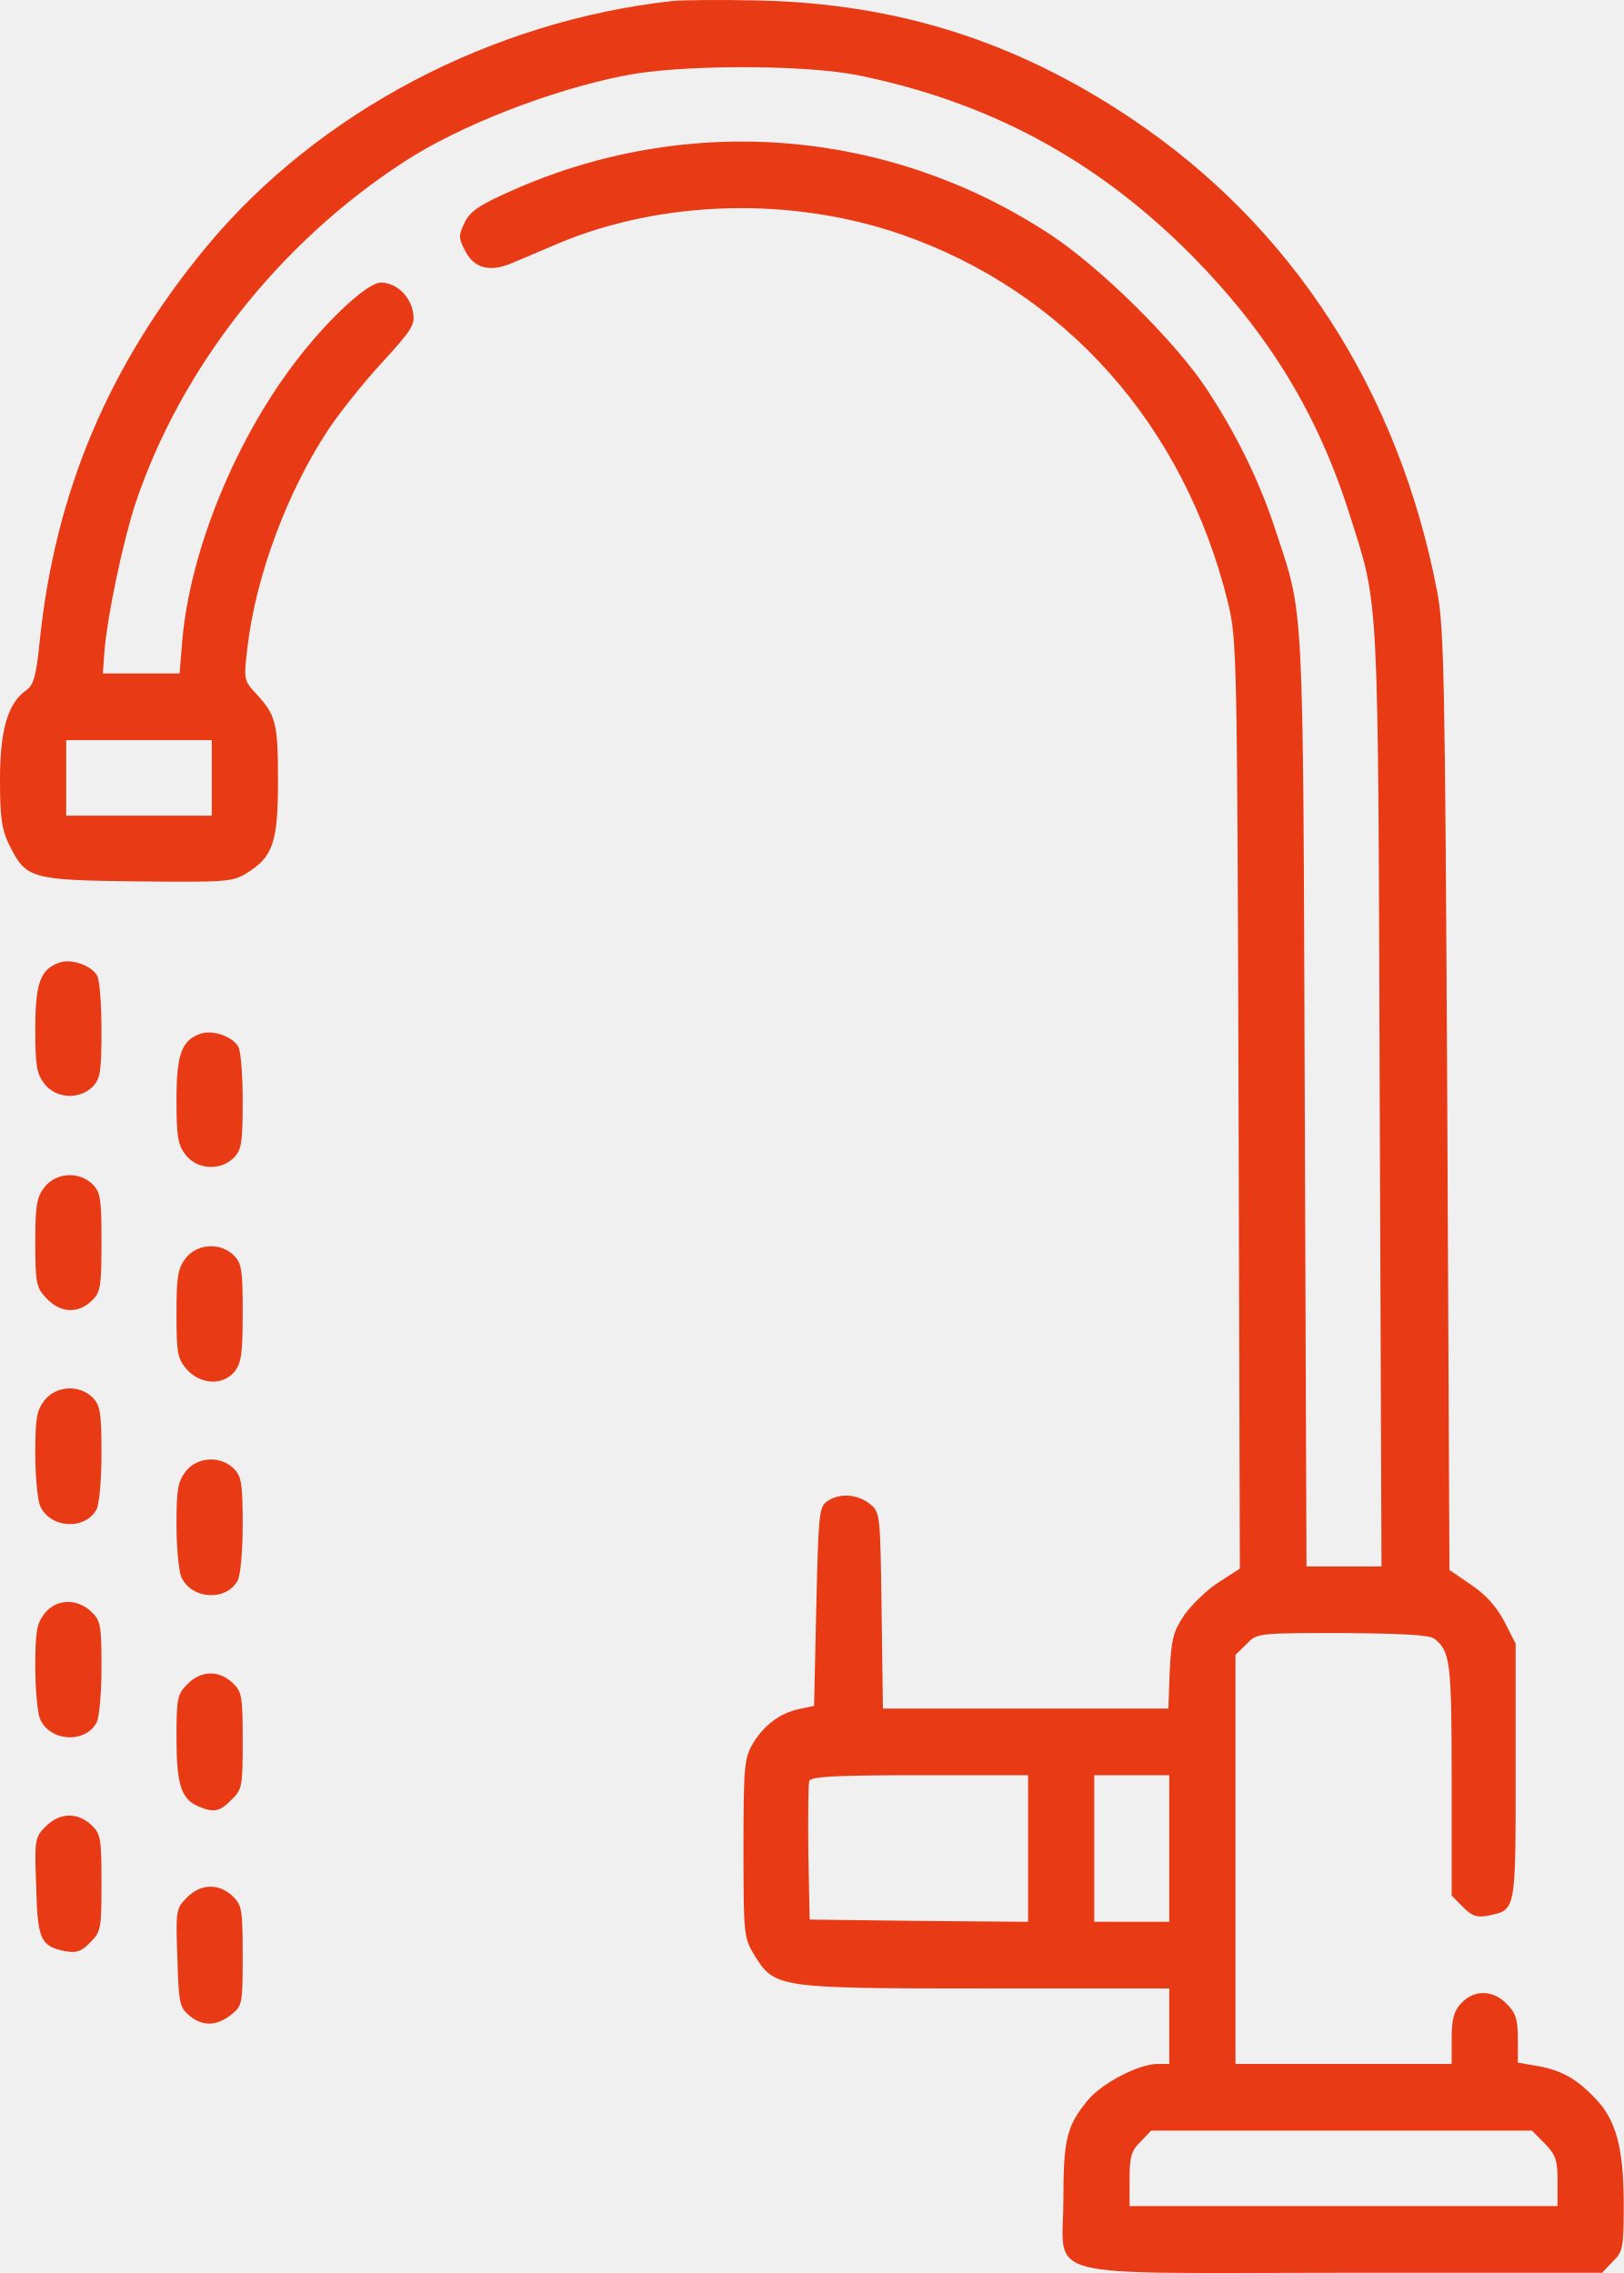
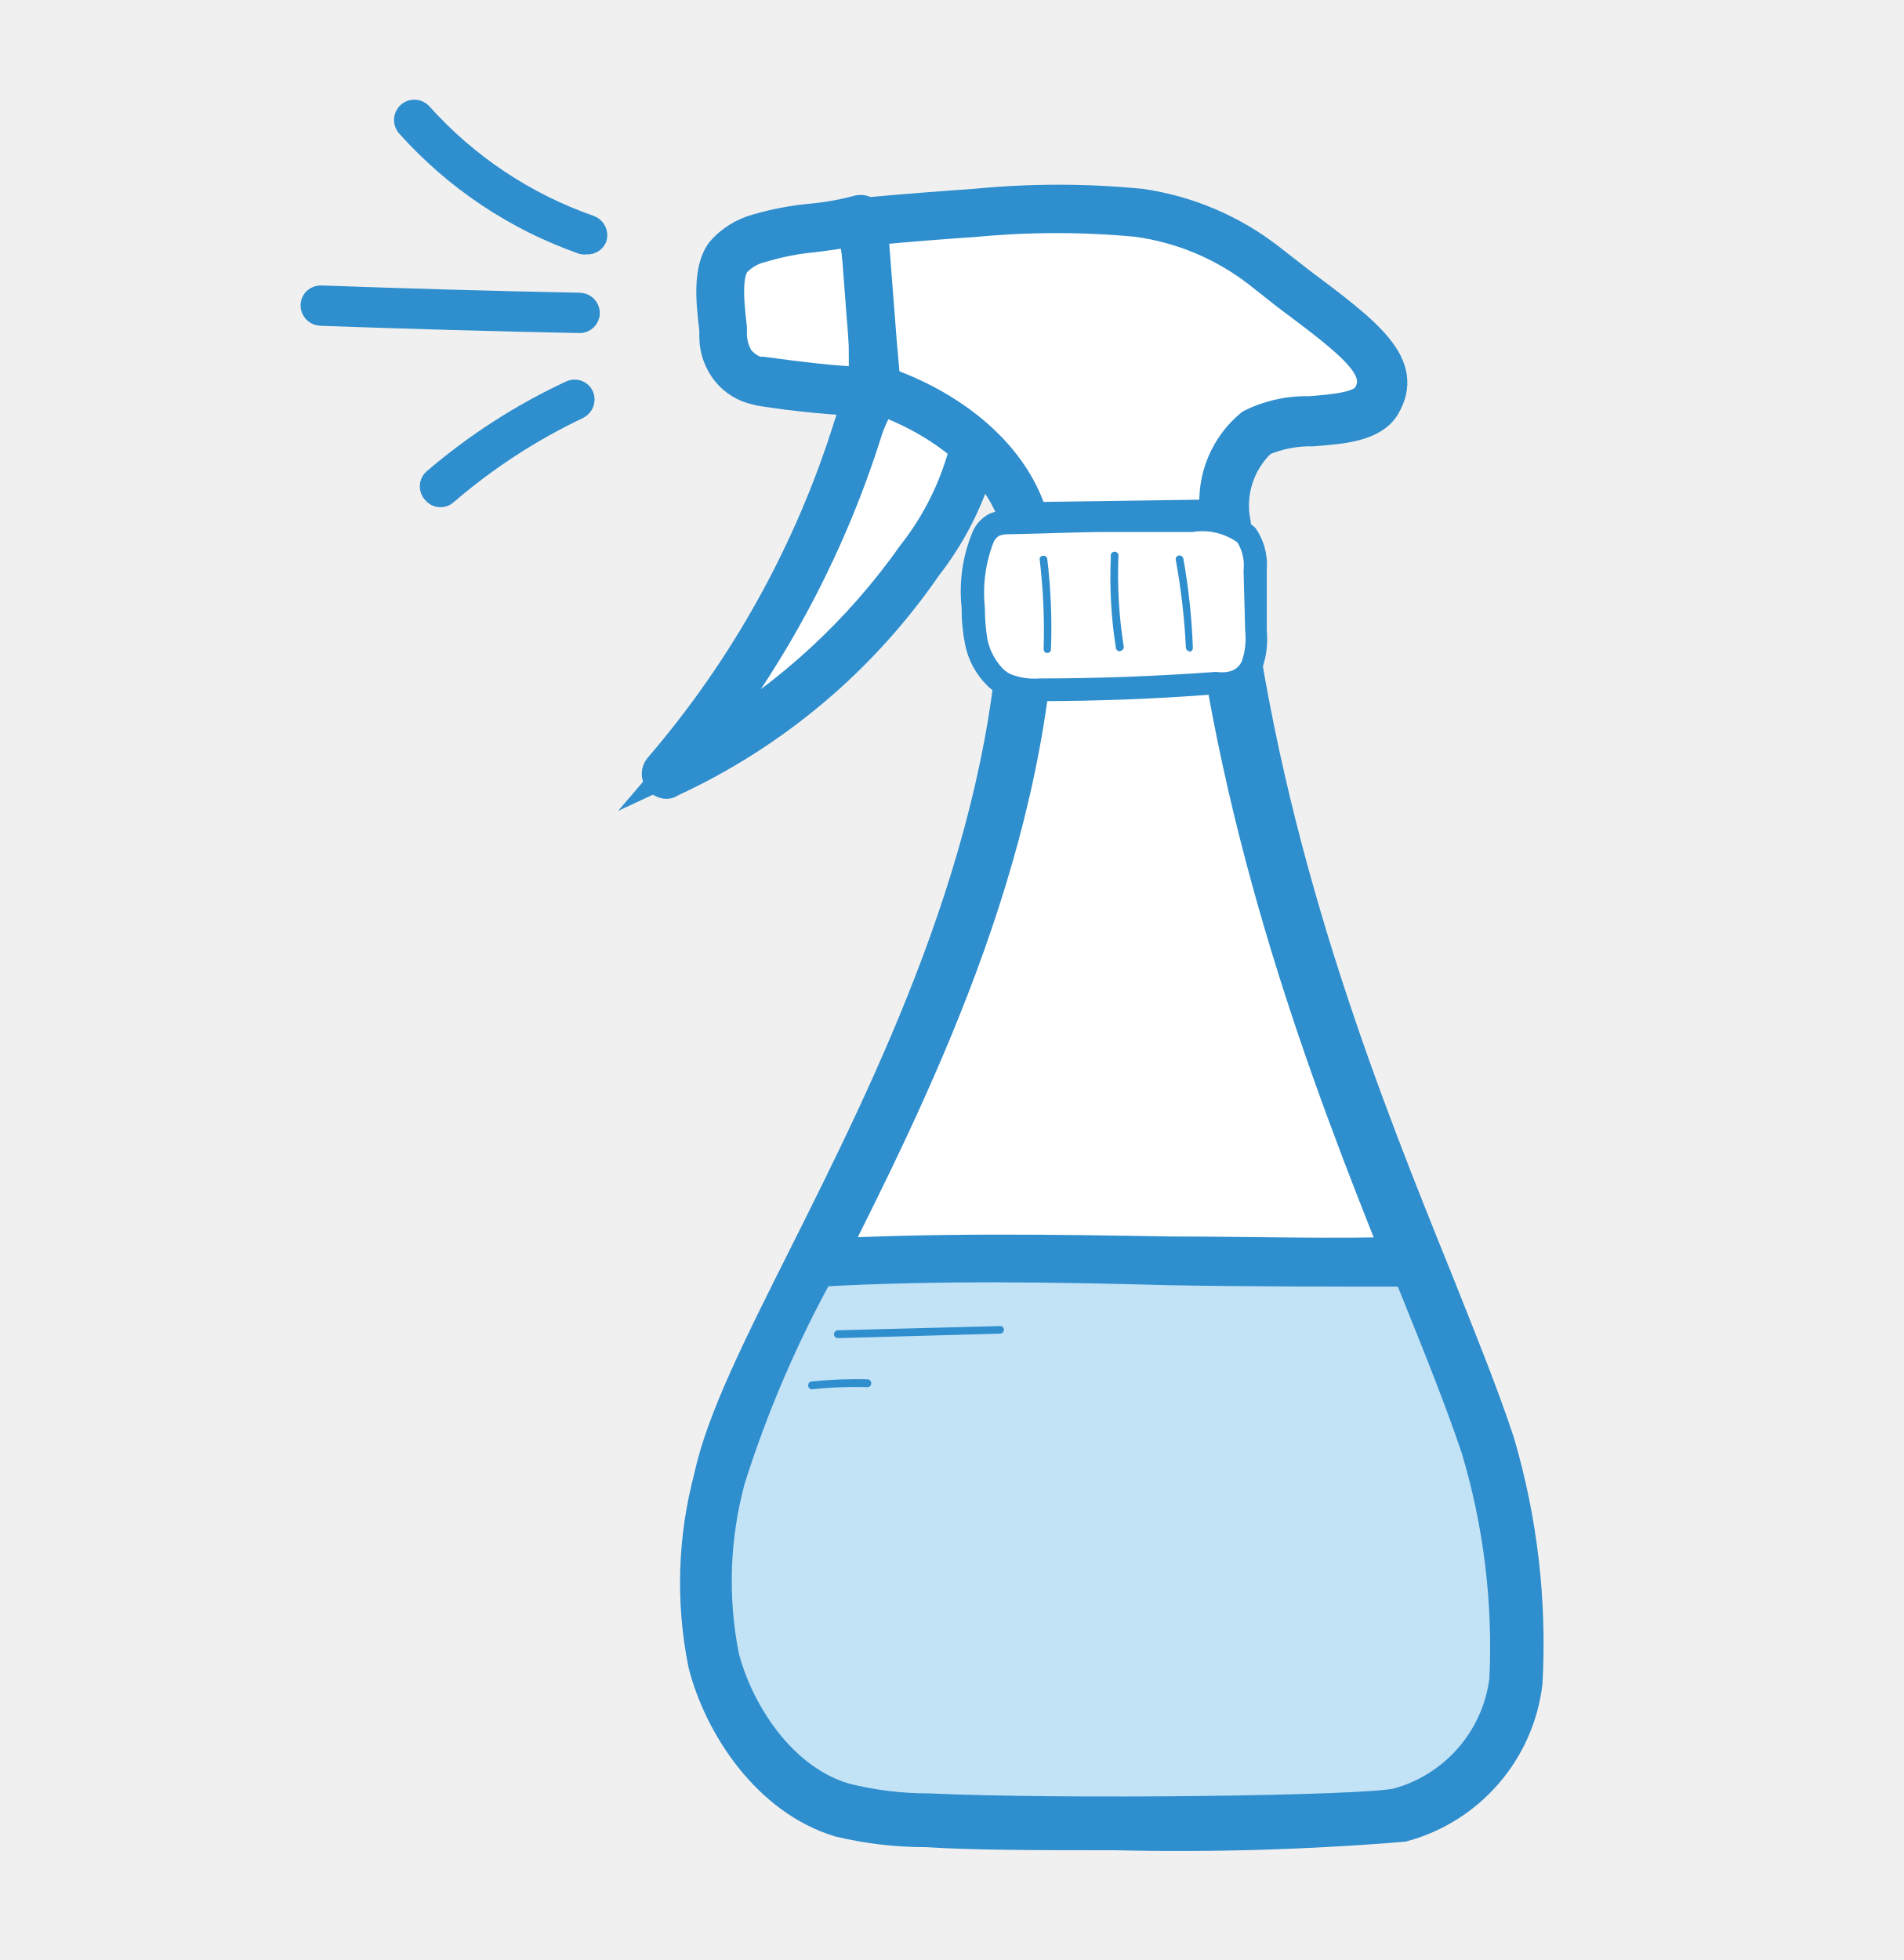
- <svg xmlns="http://www.w3.org/2000/svg" width="50" height="70" viewBox="0 0 50 70" fill="none">
-   <path d="M20.72 0.029C15.136 0.644 9.81 3.449 6.372 7.58C3.356 11.22 1.698 15.146 1.223 19.743C1.114 20.837 1.033 21.097 0.802 21.261C0.245 21.658 0 22.465 0 24.011C0 25.174 0.054 25.543 0.272 25.995C0.802 27.062 0.91 27.103 4.212 27.144C6.943 27.171 7.16 27.158 7.582 26.898C8.41 26.392 8.56 25.94 8.56 24.052C8.56 22.274 8.505 22.027 7.88 21.357C7.514 20.96 7.5 20.933 7.622 19.921C7.88 17.732 8.845 15.146 10.109 13.231C10.448 12.724 11.182 11.794 11.753 11.178C12.704 10.139 12.785 10.002 12.717 9.605C12.622 9.099 12.188 8.702 11.726 8.702C11.345 8.702 10.217 9.715 9.239 10.96C7.296 13.422 5.856 16.911 5.611 19.743L5.53 20.741H4.348H3.166L3.22 20.016C3.315 18.908 3.791 16.678 4.158 15.543C5.557 11.343 8.587 7.485 12.446 4.981C14.144 3.873 16.943 2.778 19.239 2.327C20.924 1.985 24.728 1.985 26.399 2.313C30.448 3.134 33.764 4.913 36.698 7.868C39.062 10.262 40.584 12.752 41.562 15.857C42.473 18.73 42.432 17.978 42.486 33.834L42.541 48.24H41.386H40.231L40.177 33.902C40.122 18.142 40.163 19.018 39.266 16.295C38.777 14.804 38.071 13.367 37.16 11.986C36.209 10.536 33.9 8.251 32.364 7.238C27.419 3.969 21.236 3.449 15.788 5.857C14.742 6.322 14.484 6.5 14.307 6.855C14.117 7.252 14.117 7.334 14.321 7.717C14.592 8.264 15.082 8.388 15.734 8.114C16.005 8.005 16.671 7.717 17.188 7.498C20.38 6.158 24.348 6.048 27.731 7.211C32.799 8.962 36.467 13.094 37.812 18.552C38.084 19.688 38.098 20.03 38.139 34.012L38.179 48.308L37.541 48.719C37.188 48.938 36.712 49.403 36.481 49.717C36.128 50.251 36.073 50.443 36.019 51.469L35.978 52.618H31.59H27.188L27.147 49.594C27.106 46.612 27.106 46.571 26.78 46.311C26.399 46.01 25.842 45.969 25.462 46.242C25.217 46.42 25.204 46.667 25.136 49.485L25.068 52.536L24.606 52.632C24.022 52.755 23.505 53.138 23.166 53.726C22.921 54.15 22.894 54.437 22.894 56.927C22.894 59.581 22.908 59.677 23.22 60.197C23.859 61.223 23.899 61.237 30.34 61.237H36.005V62.4V63.562H35.639C35.068 63.562 33.94 64.151 33.505 64.671C32.853 65.45 32.745 65.874 32.745 67.721C32.745 70.252 31.78 69.993 41.4 69.993H49.334L49.66 69.65C49.973 69.35 50 69.226 50 67.899C50 66.162 49.769 65.286 49.117 64.616C48.533 64 48.044 63.74 47.296 63.617L46.739 63.521V62.783C46.739 62.181 46.671 61.989 46.4 61.715C45.978 61.278 45.394 61.264 45 61.688C44.769 61.934 44.701 62.181 44.701 62.783V63.562H41.372H38.044V57.269V50.962L38.383 50.634C38.709 50.292 38.723 50.292 41.331 50.292C43.179 50.306 44.022 50.347 44.171 50.47C44.66 50.853 44.701 51.181 44.701 54.807V58.377L45.054 58.733C45.326 59.007 45.475 59.062 45.829 58.993C46.685 58.815 46.671 58.884 46.671 54.56V50.62L46.331 49.95C46.087 49.485 45.761 49.115 45.312 48.815L44.633 48.349L44.565 33.902C44.497 20.947 44.47 19.319 44.253 18.21C43.071 12.054 39.796 6.978 34.864 3.668C31.304 1.274 27.636 0.111 23.37 0.015C22.215 -0.012 21.019 0.001 20.72 0.029ZM6.522 23.956V25.119H4.28H2.038V23.956V22.794H4.28H6.522V23.956ZM31.658 56.927V59.185L28.302 59.157L24.932 59.116L24.891 57.064C24.878 55.942 24.891 54.944 24.919 54.848C24.973 54.711 25.72 54.67 28.329 54.67H31.658V56.927ZM36.005 56.927V59.185H34.85H33.696V56.927V54.67H34.85H36.005V56.927ZM47.568 66.011C47.908 66.367 47.962 66.517 47.962 67.174V67.94H41.372H34.783V67.12C34.783 66.422 34.837 66.23 35.122 65.957L35.448 65.615H41.304H47.174L47.568 66.011Z" fill="#E83A15" />
-   <path d="M1.821 29.648C1.236 29.853 1.087 30.291 1.087 31.7C1.087 32.822 1.128 33.068 1.372 33.382C1.726 33.834 2.446 33.875 2.853 33.465C3.084 33.232 3.125 33.013 3.125 31.741C3.125 30.947 3.071 30.181 2.989 30.044C2.813 29.73 2.188 29.511 1.821 29.648Z" fill="#E83A15" />
-   <path d="M6.169 31.837C5.584 32.042 5.435 32.48 5.435 33.889C5.435 35.01 5.476 35.257 5.72 35.571C6.073 36.023 6.794 36.064 7.201 35.653C7.432 35.421 7.473 35.202 7.473 33.93C7.473 33.136 7.419 32.37 7.337 32.233C7.16 31.919 6.535 31.7 6.169 31.837Z" fill="#E83A15" />
-   <path d="M1.372 36.557C1.128 36.871 1.087 37.117 1.087 38.267C1.087 39.457 1.114 39.648 1.399 39.949C1.834 40.442 2.405 40.483 2.853 40.032C3.098 39.785 3.125 39.58 3.125 38.253C3.125 36.926 3.098 36.721 2.853 36.474C2.446 36.064 1.726 36.105 1.372 36.557Z" fill="#E83A15" />
-   <path d="M5.72 38.745C5.476 39.06 5.435 39.306 5.435 40.455C5.435 41.659 5.462 41.837 5.747 42.166C6.169 42.644 6.861 42.685 7.228 42.234C7.432 41.974 7.473 41.673 7.473 40.428C7.473 39.115 7.446 38.91 7.201 38.663C6.794 38.253 6.073 38.294 5.72 38.745Z" fill="#E83A15" />
-   <path d="M1.372 43.123C1.128 43.438 1.087 43.684 1.087 44.765C1.087 45.463 1.155 46.188 1.236 46.379C1.549 47.077 2.636 47.132 2.976 46.475C3.057 46.325 3.125 45.559 3.125 44.765C3.125 43.493 3.084 43.274 2.853 43.041C2.446 42.631 1.726 42.672 1.372 43.123Z" fill="#E83A15" />
-   <path d="M5.72 45.312C5.476 45.627 5.435 45.873 5.435 46.954C5.435 47.651 5.503 48.377 5.584 48.568C5.897 49.266 6.984 49.321 7.323 48.664C7.405 48.513 7.473 47.747 7.473 46.954C7.473 45.681 7.432 45.463 7.201 45.23C6.794 44.82 6.073 44.861 5.72 45.312Z" fill="#E83A15" />
-   <path d="M1.372 49.69C1.128 50.005 1.087 50.251 1.087 51.332C1.087 52.029 1.155 52.755 1.236 52.946C1.549 53.644 2.636 53.699 2.976 53.042C3.057 52.891 3.125 52.139 3.125 51.345C3.125 50.046 3.098 49.909 2.813 49.635C2.364 49.211 1.726 49.239 1.372 49.69Z" fill="#E83A15" />
-   <path d="M5.774 51.865C5.462 52.166 5.435 52.303 5.435 53.493C5.435 54.93 5.571 55.381 6.073 55.614C6.563 55.833 6.766 55.806 7.133 55.422C7.459 55.108 7.473 54.998 7.473 53.603C7.473 52.221 7.446 52.098 7.16 51.824C6.739 51.428 6.182 51.441 5.774 51.865Z" fill="#E83A15" />
-   <path d="M1.413 56.243C1.073 56.585 1.06 56.64 1.114 58.09C1.155 59.732 1.25 59.937 1.997 60.087C2.351 60.156 2.5 60.101 2.772 59.828C3.111 59.486 3.125 59.404 3.125 57.981C3.125 56.599 3.098 56.476 2.812 56.202C2.391 55.805 1.834 55.819 1.413 56.243Z" fill="#E83A15" />
-   <path d="M5.761 58.432C5.421 58.774 5.408 58.829 5.462 60.293C5.503 61.688 5.53 61.825 5.829 62.071C6.236 62.413 6.671 62.4 7.12 62.044C7.459 61.77 7.473 61.729 7.473 60.224C7.473 58.788 7.446 58.665 7.16 58.391C6.739 57.994 6.182 58.008 5.761 58.432Z" fill="#E83A15" />
+ <svg xmlns="http://www.w3.org/2000/svg" id="Layer_1" data-name="Layer 1" viewBox="0 0 68 70">
+   <defs>
+     <style>.cls-1,.cls-5,.cls-6{fill:#fff;}.cls-1,.cls-2,.cls-3,.cls-4,.cls-5,.cls-8{stroke:#2f8ecd;stroke-miterlimit:10;}.cls-1,.cls-2{stroke-width:1.22px;}.cls-2,.cls-4,.cls-7,.cls-8{fill:#2f8ecd;}.cls-3{fill:#c2e2f6;}.cls-3,.cls-4,.cls-5{stroke-width:0.92px;}.cls-8{stroke-width:0.61px;}</style>
+   </defs>
+   <path class="cls-1" d="M36.69,21.61C36.14,35.24,27,47.08,25.76,52.78a14.26,14.26,0,0,0-.22,6.49c.55,2.12,2.2,4.58,4.53,5.28a12.05,12.05,0,0,0,3.06.39c4.69.22,15.69.11,16.85-.2A5.56,5.56,0,0,0,54.07,60a25,25,0,0,0-1-8.4C51,45.35,45.53,35,43.69,21.61,40.56,19.22,36.89,16.84,36.69,21.61Z" />
+   <path class="cls-2" d="M39.83,65.47c-2.57,0-5.06,0-6.72-.11A13.17,13.17,0,0,1,30,65c-2.52-.76-4.24-3.35-4.81-5.58a14.58,14.58,0,0,1,.21-6.67c.42-2,1.79-4.72,3.37-7.87,3-6,7.2-14.32,7.56-23.23h0c.07-1.61.51-2.58,1.36-3,1.54-.72,3.94.86,6.3,2.67a.37.37,0,0,1,.16.27c1.35,9.78,4.68,18.05,7.12,24.09.89,2.23,1.67,4.16,2.22,5.83a25.4,25.4,0,0,1,1,8.58,6,6,0,0,1-4.39,5.08A97.74,97.74,0,0,1,39.83,65.47ZM36.69,21.61l.42,0c-.37,9.09-4.58,17.46-7.65,23.57a38.9,38.9,0,0,0-3.3,7.67,13.8,13.8,0,0,0-.22,6.29c.5,1.94,2,4.33,4.25,5a12.12,12.12,0,0,0,3,.37c4.73.22,15.67.09,16.72-.19A5.17,5.17,0,0,0,53.66,60a24.57,24.57,0,0,0-1-8.22c-.55-1.64-1.32-3.56-2.21-5.78C48,39.91,44.68,31.65,43.31,21.84c-1.31-1-4.07-3.06-5.32-2.47-.54.25-.83,1-.88,2.26Z" />
+   <path class="cls-3" d="M50.52,45c-7.29.13-14.19-.35-21.46.06a42.54,42.54,0,0,0-3.3,7.69,14.26,14.26,0,0,0-.22,6.49c.55,2.12,2.2,4.58,4.53,5.28a12.05,12.05,0,0,0,3.06.39c4.69.22,15.69.11,16.85-.2A5.56,5.56,0,0,0,54.07,60a25,25,0,0,0-1-8.4C52.44,49.76,51.54,47.56,50.52,45Z" />
+   <path class="cls-4" d="M39.83,65.47c-2.57,0-5.06,0-6.72-.11A13.17,13.17,0,0,1,30,65c-2.52-.76-4.24-3.35-4.81-5.58a14.58,14.58,0,0,1,.21-6.67,43.19,43.19,0,0,1,3.34-7.8.42.42,0,0,1,.34-.23c4.33-.24,8.61-.17,12.74-.1,2.84,0,5.78.1,8.74,0a.4.4,0,0,1,.39.26l.31.75c.9,2.24,1.68,4.18,2.23,5.85a25.4,25.4,0,0,1,1,8.58,6,6,0,0,1-4.39,5.08A97.74,97.74,0,0,1,39.83,65.47Zm-10.51-20a41.13,41.13,0,0,0-3.16,7.38,13.8,13.8,0,0,0-.22,6.29c.5,1.94,2,4.33,4.25,5a12.12,12.12,0,0,0,3,.37c4.73.22,15.67.09,16.72-.19A5.17,5.17,0,0,0,53.66,60a24.57,24.57,0,0,0-1-8.22c-.55-1.65-1.32-3.57-2.22-5.8l-.2-.49c-2.87,0-5.73,0-8.49-.05C37.71,45.33,33.54,45.26,29.32,45.49Z" />
+   <path class="cls-5" d="M30.66,15.28a35,35,0,0,1-6.85,12.37,22.34,22.34,0,0,0,9-7.61,10.24,10.24,0,0,0,1.81-3.48A3.62,3.62,0,0,0,34,13.12a1.4,1.4,0,0,0-.95-.39C32,12.75,31,14.24,30.66,15.28Z" />
+   <path class="cls-4" d="M23.81,28.07a.43.43,0,0,1-.34-.18.42.42,0,0,1,0-.51,34.43,34.43,0,0,0,6.78-12.22h0c.34-1.09,1.4-2.82,2.81-2.84a1.82,1.82,0,0,1,1.24.49,4,4,0,0,1,.74,3.85,11,11,0,0,1-1.87,3.62A22.63,22.63,0,0,1,24,28,.28.28,0,0,1,23.81,28.07Zm9.3-14.93h0c-.88,0-1.75,1.32-2.05,2.26h0a35.57,35.57,0,0,1-5.72,11,23.48,23.48,0,0,0,7.19-6.65,10.1,10.1,0,0,0,1.74-3.34,3.19,3.19,0,0,0-.5-3A1,1,0,0,0,33.11,13.14Zm-2.45,2.14Z" />
+   <path class="cls-5" d="M30.72,7.83c-1.14.34-2.45.29-3.59.68A2.2,2.2,0,0,0,26,9.18c-.48.62-.25,2-.16,2.82a1.86,1.86,0,0,0,.35,1.05,1.56,1.56,0,0,0,.86.55,32.21,32.21,0,0,0,4.11.4A23.49,23.49,0,0,0,30.72,7.83Z" />
+   <path class="cls-4" d="M31.16,14.42a33.38,33.38,0,0,1-4-.38L27,14a1.93,1.93,0,0,1-1.1-.67,2.09,2.09,0,0,1-.46-1.29l0-.26c-.11-.92-.26-2.17.27-2.86A2.68,2.68,0,0,1,27,8.11a10.33,10.33,0,0,1,2-.38,9.92,9.92,0,0,0,1.62-.29.41.41,0,0,1,.52.28c.43,1.53.69,6.11.37,6.53A.42.42,0,0,1,31.16,14.42Zm-.74-6.08c-.44.1-.9.15-1.34.21a9.07,9.07,0,0,0-1.81.35,1.8,1.8,0,0,0-.94.53c-.33.42-.19,1.57-.11,2.26l0,.27a1.7,1.7,0,0,0,.23.8,1.4,1.4,0,0,0,.62.44l.17,0c1.35.18,2.53.33,3.53.36A27.57,27.57,0,0,0,30.42,8.34Z" />
+   <path class="cls-6" d="M45.15,9.48a9.37,9.37,0,0,0-4.49-1.91,29.79,29.79,0,0,0-5.82,0c-1.34.09-2.68.19-4,.32.11,1.43.21,2.86.33,4.29,0,.56.09,1.11.14,1.67,2.29.72,4.75,2.44,5.36,4.92l7.15-.1a3.45,3.45,0,0,1,1.08-3.28c1-.66,3.67-.13,4.28-1.12C50,12.9,48.17,11.78,45.15,9.48Z" />
+   <path class="cls-4" d="M36.66,19.23a.42.42,0,0,1-.4-.32c-.6-2.42-3.11-4-5.08-4.63a.41.41,0,0,1-.29-.35l0-.31c0-.45-.08-.91-.11-1.36-.11-1.31-.2-2.61-.3-3.91l0-.39a.41.41,0,0,1,.37-.44c1.38-.13,2.74-.23,4-.32a30.58,30.58,0,0,1,5.9,0,9.84,9.84,0,0,1,4.69,2l1,.78c2.44,1.83,4.05,3,3.09,4.6-.46.73-1.57.82-2.64.9a4.3,4.3,0,0,0-1.76.34,3.05,3.05,0,0,0-.91,2.87.46.46,0,0,1-.09.34.41.41,0,0,1-.31.14l-7.15.11Zm-5-5.65c2.13.74,4.52,2.35,5.29,4.81l6.37-.09a3.65,3.65,0,0,1,1.31-3.21,4.54,4.54,0,0,1,2.16-.48c.83-.07,1.77-.14,2-.52.55-.88-.49-1.71-2.88-3.49l-1-.79A9,9,0,0,0,40.61,8a30.57,30.57,0,0,0-5.74,0c-1.15.08-2.37.17-3.6.29l.3,3.88.12,1.36Z" />
+   <path class="cls-6" d="M43.42,24.41q-3.14.22-6.27.24a2.73,2.73,0,0,1-1.27-.21,2,2,0,0,1-.34-.26,2.5,2.5,0,0,1-.67-1.26,6.19,6.19,0,0,1-.11-1.21,5.29,5.29,0,0,1,.35-2.5,1,1,0,0,1,.41-.46,1.39,1.39,0,0,1,.54-.08l3.45-.08h3.06a2.52,2.52,0,0,1,2,.56,1.94,1.94,0,0,1,.32,1.22c0,.73,0,1.46,0,2.19a2.86,2.86,0,0,1-.15,1.23A1.17,1.17,0,0,1,43.42,24.41Z" />
+   <path class="cls-7" d="M37.1,25.06a2.93,2.93,0,0,1-1.41-.26,1.78,1.78,0,0,1-.43-.32A2.85,2.85,0,0,1,34.47,23a6.39,6.39,0,0,1-.12-1.29A5.53,5.53,0,0,1,34.74,19a1.31,1.31,0,0,1,.6-.65,1.81,1.81,0,0,1,.72-.13c1.21,0,2.46,0,3.44-.07h3.09a2.81,2.81,0,0,1,2.25.7,2.27,2.27,0,0,1,.41,1.48l0,2.19a3.19,3.19,0,0,1-.18,1.4,1.56,1.56,0,0,1-1.71.88c-2.07.16-4.18.24-6.26.24ZM42.6,19H39.51c-1,0-2.22.06-3.44.08a1,1,0,0,0-.37.05.49.49,0,0,0-.22.26,5,5,0,0,0-.3,2.31,6.9,6.9,0,0,0,.09,1.13,2.16,2.16,0,0,0,.56,1.06,1.19,1.19,0,0,0,.25.18,2.33,2.33,0,0,0,1.07.16c2.07,0,4.17-.08,6.23-.23a.11.11,0,0,1,.08,0q.69.08.9-.39a2.43,2.43,0,0,0,.12-1.05l-.06-2.19a1.56,1.56,0,0,0-.22-1A2.16,2.16,0,0,0,42.6,19Z" />
+   <path class="cls-7" d="M37.41,23.32h0a.13.13,0,0,1-.13-.14A21.5,21.5,0,0,0,37.14,20a.12.12,0,0,1,.12-.15.13.13,0,0,1,.15.12,20.74,20.74,0,0,1,.13,3.25A.13.13,0,0,1,37.41,23.32Z" />
+   <path class="cls-7" d="M40,23.26a.14.14,0,0,1-.14-.12,16.14,16.14,0,0,1-.18-3.26.14.14,0,1,1,.27,0,16.43,16.43,0,0,0,.19,3.21.15.15,0,0,1-.12.16Z" />
+   <path class="cls-7" d="M42.5,23.26a.14.14,0,0,1-.14-.14A23.55,23.55,0,0,0,42,20a.13.13,0,0,1,.11-.16.14.14,0,0,1,.16.11,22.72,22.72,0,0,1,.34,3.18.14.14,0,0,1-.13.15Z" />
+   <path class="cls-7" d="M29.93,47.79a.14.14,0,0,1-.14-.14.15.15,0,0,1,.13-.14l5.8-.15h0a.13.13,0,0,1,.14.13.14.14,0,0,1-.14.14l-5.79.16Z" />
+   <path class="cls-7" d="M29,49.62a.14.14,0,0,1-.13-.13.13.13,0,0,1,.12-.15,15.25,15.25,0,0,1,2-.08.14.14,0,0,1,.13.15.13.13,0,0,1-.14.13,14.72,14.72,0,0,0-2,.08Z" />
+   <path class="cls-8" d="M20.7,11.59h0c-3.07-.06-6.19-.15-9.26-.26a.43.43,0,0,1-.4-.43.41.41,0,0,1,.43-.4c3.07.11,6.18.2,9.25.26a.42.42,0,0,1,.4.43A.41.41,0,0,1,20.7,11.59Z" />
+   <path class="cls-8" d="M20.94,8.78a.35.35,0,0,1-.14,0,15.18,15.18,0,0,1-6.31-4.21A.41.41,0,0,1,15.11,4a14.42,14.42,0,0,0,6,4,.43.43,0,0,1,.26.53A.42.42,0,0,1,20.94,8.78Z" />
+   <path class="cls-8" d="M15.73,17.81a.4.4,0,0,1-.31-.15.41.41,0,0,1,0-.58,21.53,21.53,0,0,1,4.93-3.18.41.41,0,0,1,.55.2.43.43,0,0,1-.2.55A21,21,0,0,0,16,17.71.38.38,0,0,1,15.73,17.81Z" />
</svg>
